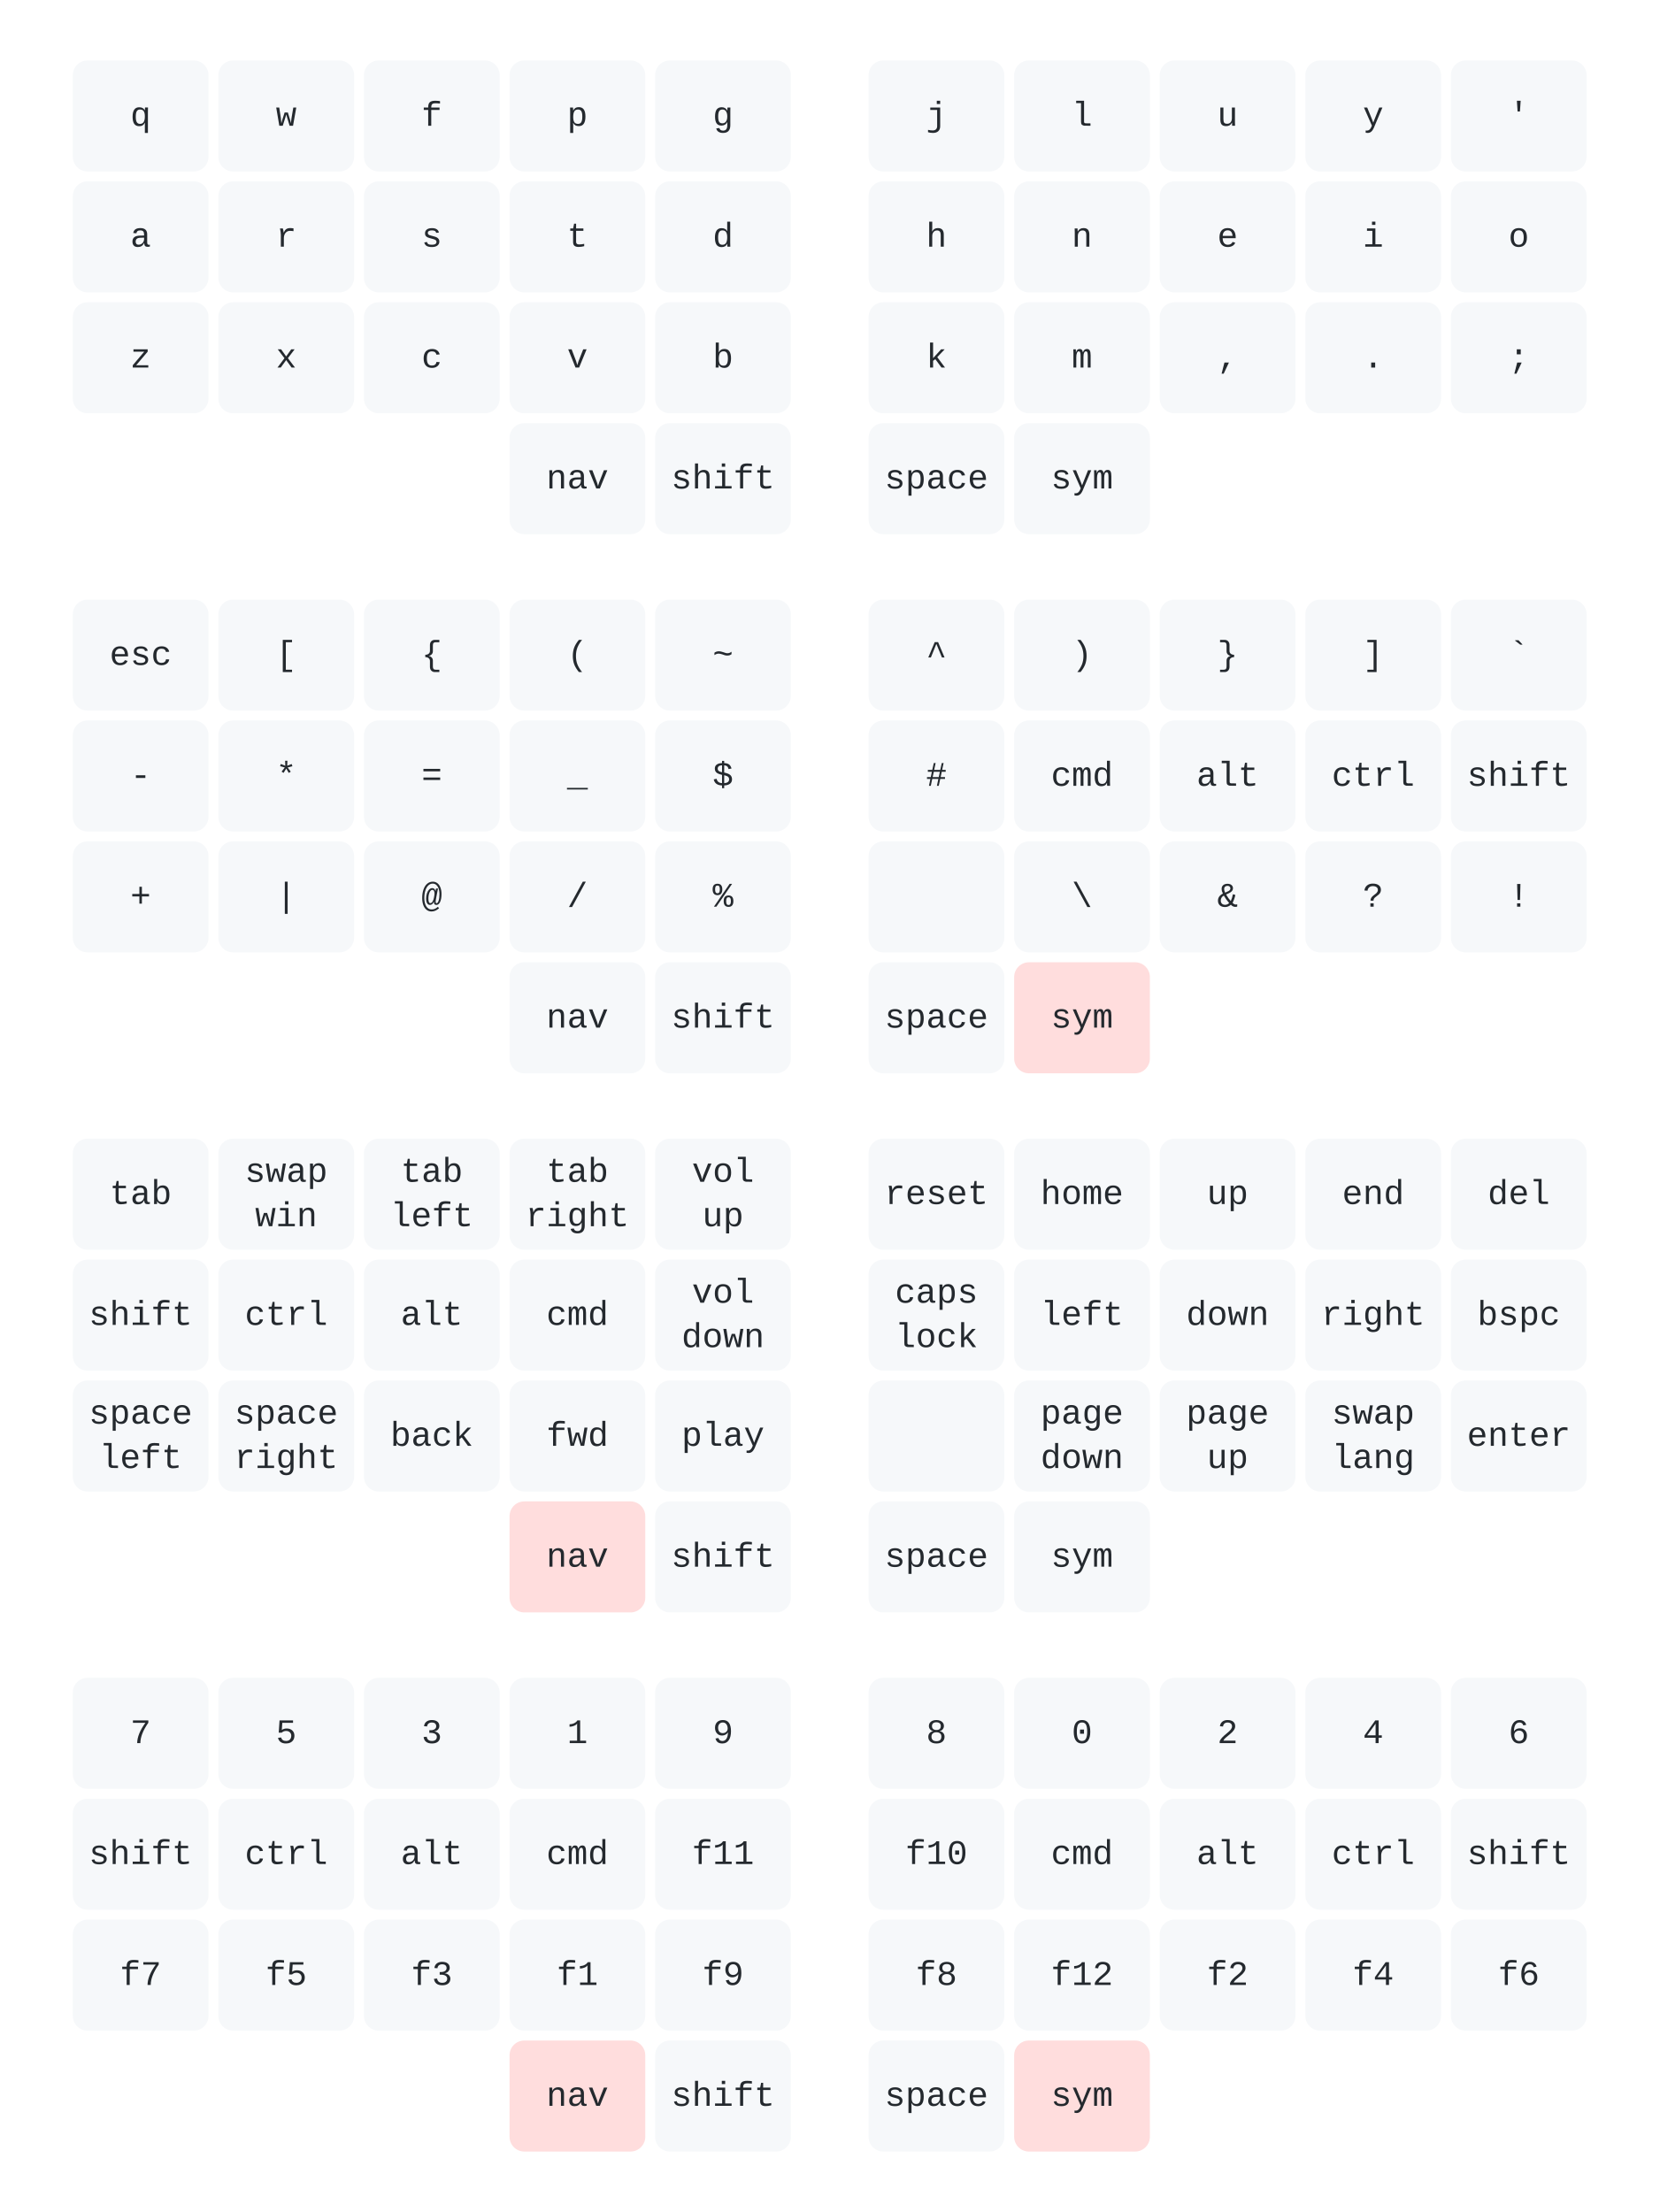
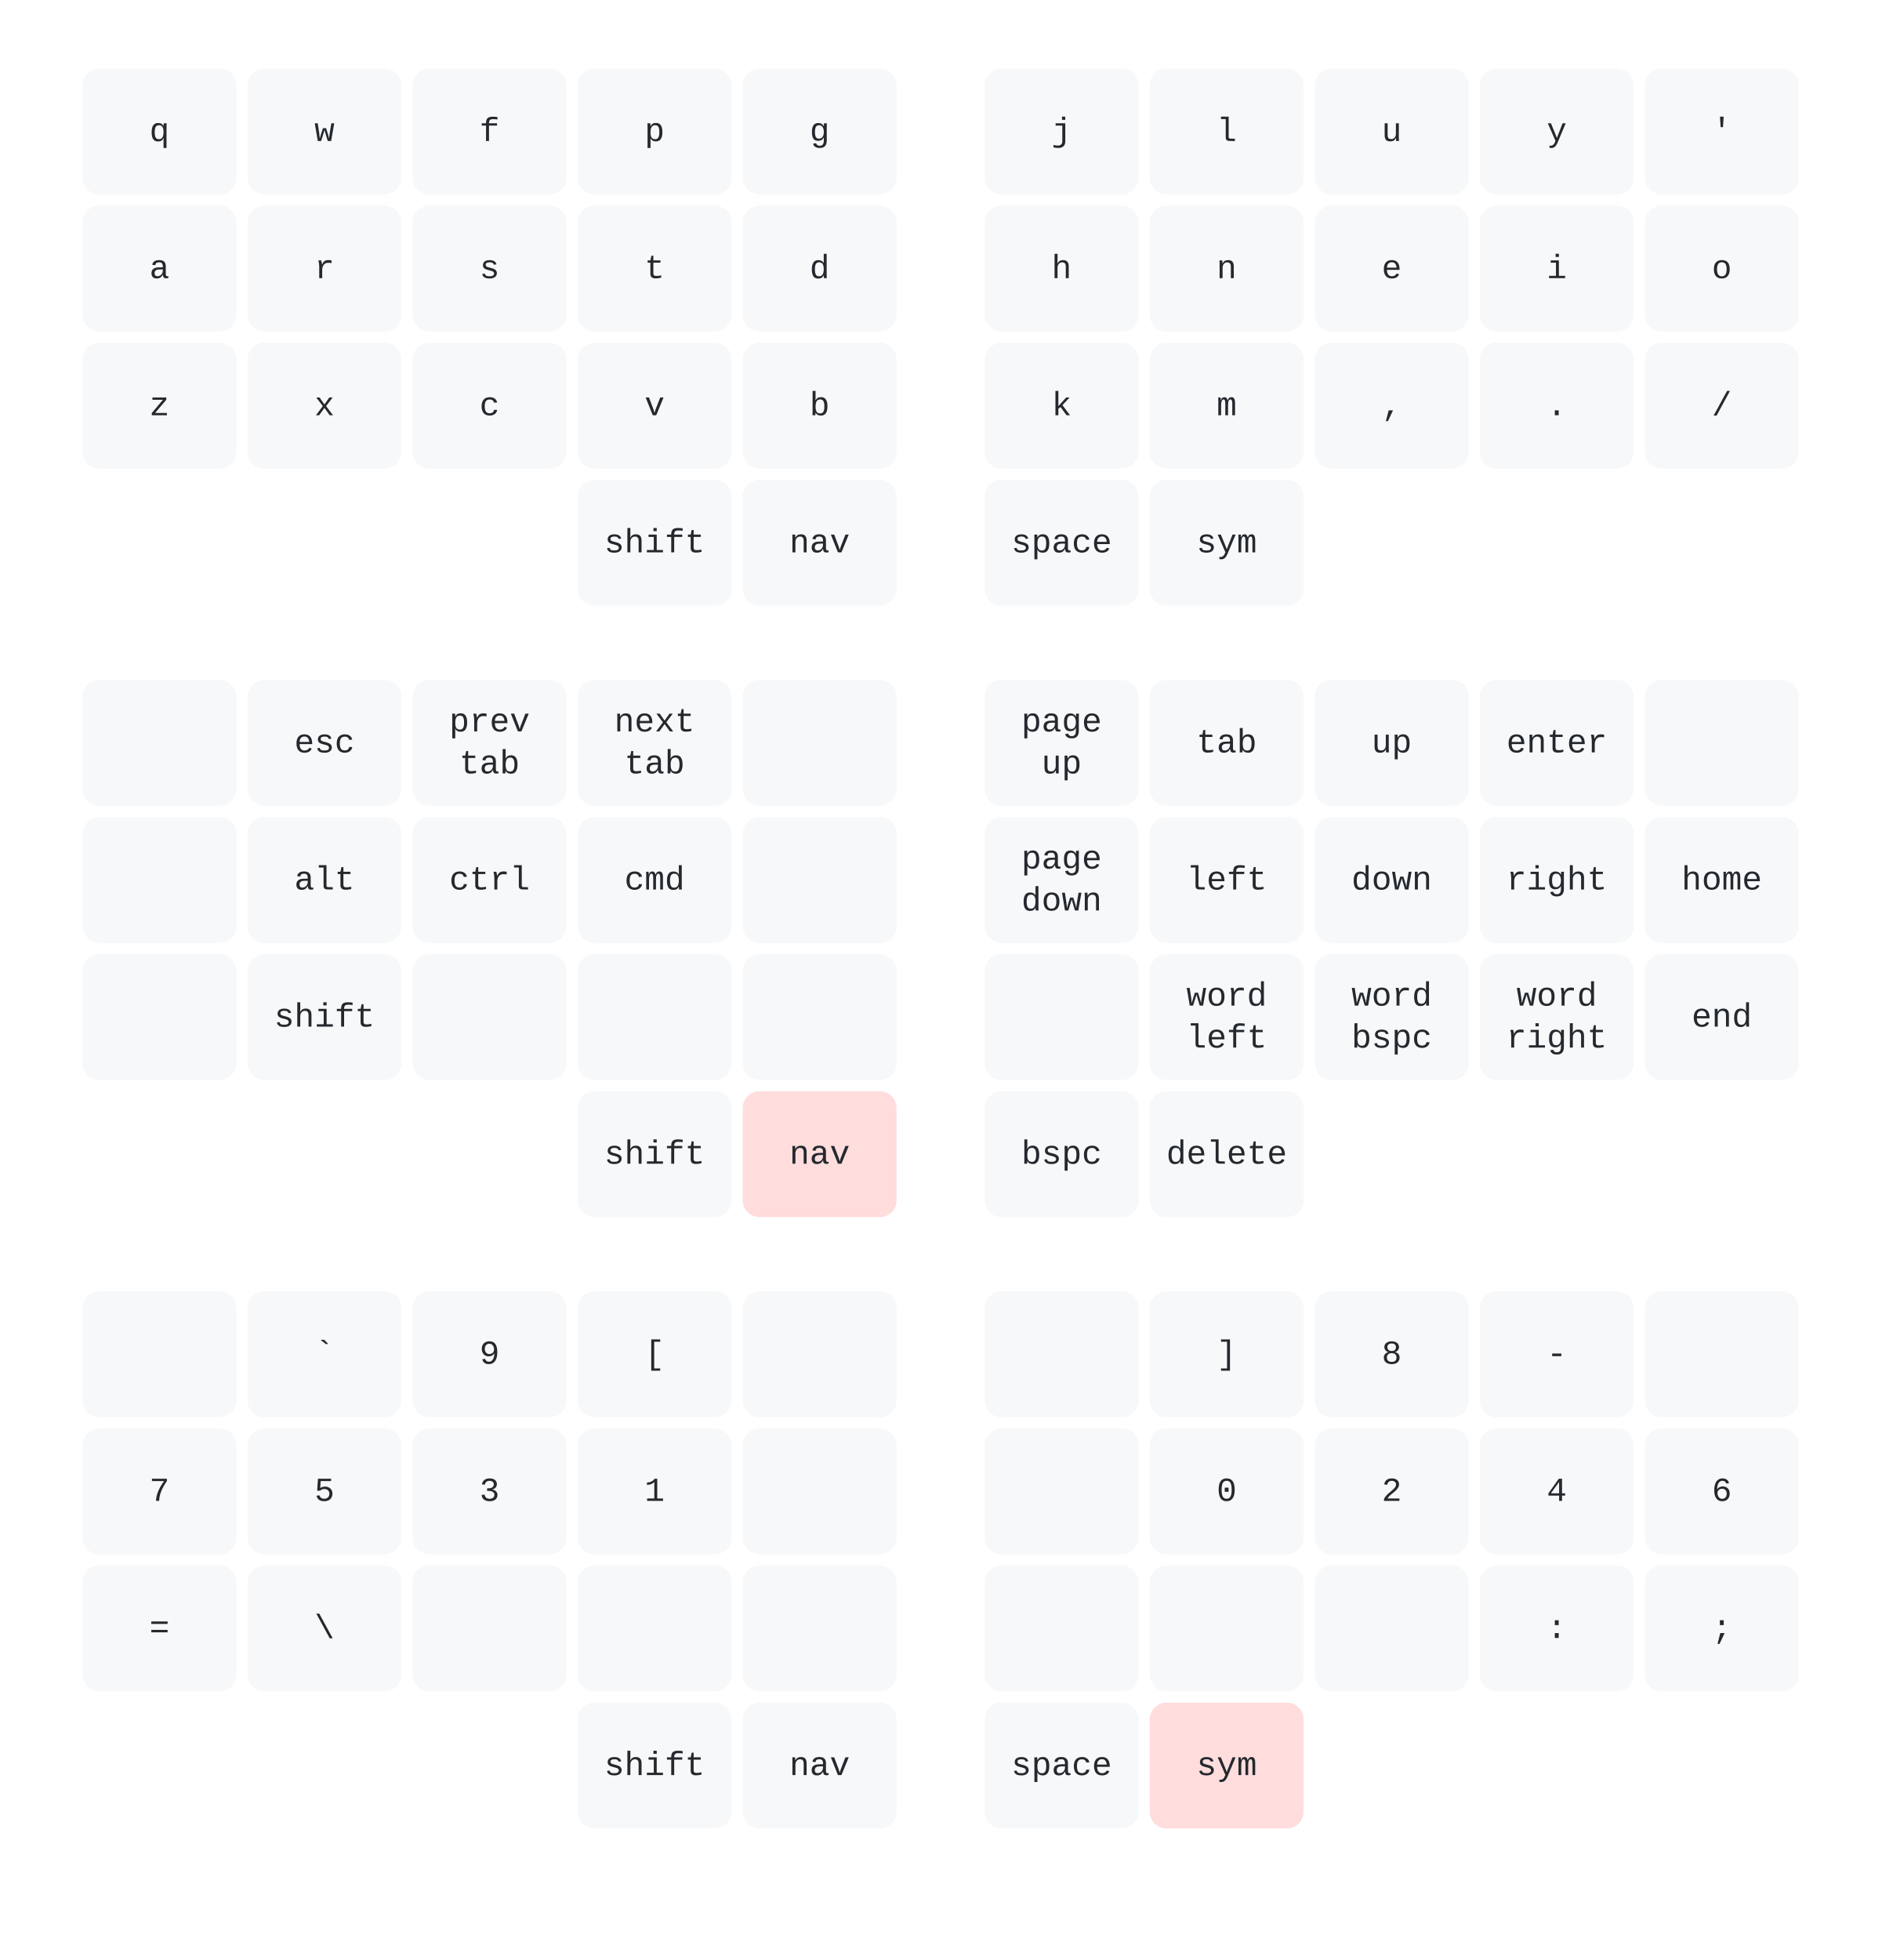
- <svg xmlns="http://www.w3.org/2000/svg" width="672.5" height="896.5" viewBox="0 0 672.5 896.5">
+ <svg xmlns="http://www.w3.org/2000/svg" width="672.5" height="700.5" viewBox="0 0 672.5 700.5">
  <style>
    svg {
        font-family: SFMono-Regular,Consolas,Liberation Mono,Menlo,monospace;
-         font-size: 14px;
+         font-size: 12px;
        font-kerning: normal;
        text-rendering: optimizeLegibility;
        fill: #24292e;
    }

    rect {
        fill: #f6f8fa;
    }

    .held {
        fill: #fdd;
    }
</style>
  <rect rx="6" ry="6" x="29.5" y="24.5" width="55" height="45" class="" />
  <text text-anchor="middle" dominant-baseline="middle" x="57.0" y="47.0">q</text>
  <rect rx="6" ry="6" x="88.5" y="24.5" width="55" height="45" class="" />
  <text text-anchor="middle" dominant-baseline="middle" x="116.0" y="47.0">w</text>
  <rect rx="6" ry="6" x="147.5" y="24.5" width="55" height="45" class="" />
  <text text-anchor="middle" dominant-baseline="middle" x="175.0" y="47.0">f</text>
  <rect rx="6" ry="6" x="206.5" y="24.5" width="55" height="45" class="" />
  <text text-anchor="middle" dominant-baseline="middle" x="234.0" y="47.0">p</text>
  <rect rx="6" ry="6" x="265.5" y="24.5" width="55" height="45" class="" />
  <text text-anchor="middle" dominant-baseline="middle" x="293.0" y="47.0">g</text>
  <rect rx="6" ry="6" x="29.5" y="73.5" width="55" height="45" class="" />
  <text text-anchor="middle" dominant-baseline="middle" x="57.0" y="96.0">a</text>
  <rect rx="6" ry="6" x="88.5" y="73.5" width="55" height="45" class="" />
  <text text-anchor="middle" dominant-baseline="middle" x="116.0" y="96.0">r</text>
  <rect rx="6" ry="6" x="147.5" y="73.5" width="55" height="45" class="" />
  <text text-anchor="middle" dominant-baseline="middle" x="175.0" y="96.0">s</text>
  <rect rx="6" ry="6" x="206.5" y="73.5" width="55" height="45" class="" />
  <text text-anchor="middle" dominant-baseline="middle" x="234.0" y="96.0">t</text>
  <rect rx="6" ry="6" x="265.5" y="73.5" width="55" height="45" class="" />
  <text text-anchor="middle" dominant-baseline="middle" x="293.0" y="96.0">d</text>
  <rect rx="6" ry="6" x="29.5" y="122.5" width="55" height="45" class="" />
  <text text-anchor="middle" dominant-baseline="middle" x="57.0" y="145.0">z</text>
  <rect rx="6" ry="6" x="88.5" y="122.5" width="55" height="45" class="" />
  <text text-anchor="middle" dominant-baseline="middle" x="116.0" y="145.0">x</text>
  <rect rx="6" ry="6" x="147.5" y="122.5" width="55" height="45" class="" />
  <text text-anchor="middle" dominant-baseline="middle" x="175.0" y="145.0">c</text>
  <rect rx="6" ry="6" x="206.5" y="122.5" width="55" height="45" class="" />
  <text text-anchor="middle" dominant-baseline="middle" x="234.0" y="145.0">v</text>
  <rect rx="6" ry="6" x="265.5" y="122.5" width="55" height="45" class="" />
  <text text-anchor="middle" dominant-baseline="middle" x="293.0" y="145.0">b</text>
  <rect rx="6" ry="6" x="352.0" y="24.5" width="55" height="45" class="" />
  <text text-anchor="middle" dominant-baseline="middle" x="379.5" y="47.0">j</text>
  <rect rx="6" ry="6" x="411.0" y="24.5" width="55" height="45" class="" />
  <text text-anchor="middle" dominant-baseline="middle" x="438.5" y="47.0">l</text>
  <rect rx="6" ry="6" x="470.0" y="24.5" width="55" height="45" class="" />
  <text text-anchor="middle" dominant-baseline="middle" x="497.5" y="47.0">u</text>
  <rect rx="6" ry="6" x="529.0" y="24.5" width="55" height="45" class="" />
  <text text-anchor="middle" dominant-baseline="middle" x="556.5" y="47.0">y</text>
  <rect rx="6" ry="6" x="588.0" y="24.5" width="55" height="45" class="" />
  <text text-anchor="middle" dominant-baseline="middle" x="615.5" y="47.0">'</text>
  <rect rx="6" ry="6" x="352.0" y="73.5" width="55" height="45" class="" />
  <text text-anchor="middle" dominant-baseline="middle" x="379.5" y="96.0">h</text>
  <rect rx="6" ry="6" x="411.0" y="73.5" width="55" height="45" class="" />
  <text text-anchor="middle" dominant-baseline="middle" x="438.5" y="96.0">n</text>
  <rect rx="6" ry="6" x="470.0" y="73.5" width="55" height="45" class="" />
  <text text-anchor="middle" dominant-baseline="middle" x="497.5" y="96.0">e</text>
  <rect rx="6" ry="6" x="529.0" y="73.5" width="55" height="45" class="" />
  <text text-anchor="middle" dominant-baseline="middle" x="556.5" y="96.0">i</text>
  <rect rx="6" ry="6" x="588.0" y="73.5" width="55" height="45" class="" />
  <text text-anchor="middle" dominant-baseline="middle" x="615.5" y="96.0">o</text>
  <rect rx="6" ry="6" x="352.0" y="122.5" width="55" height="45" class="" />
  <text text-anchor="middle" dominant-baseline="middle" x="379.5" y="145.0">k</text>
  <rect rx="6" ry="6" x="411.0" y="122.5" width="55" height="45" class="" />
  <text text-anchor="middle" dominant-baseline="middle" x="438.5" y="145.0">m</text>
  <rect rx="6" ry="6" x="470.0" y="122.5" width="55" height="45" class="" />
  <text text-anchor="middle" dominant-baseline="middle" x="497.5" y="145.0">,</text>
  <rect rx="6" ry="6" x="529.0" y="122.5" width="55" height="45" class="" />
  <text text-anchor="middle" dominant-baseline="middle" x="556.5" y="145.0">.</text>
  <rect rx="6" ry="6" x="588.0" y="122.5" width="55" height="45" class="" />
-   <text text-anchor="middle" dominant-baseline="middle" x="615.5" y="145.0">;</text>
+   <text text-anchor="middle" dominant-baseline="middle" x="615.5" y="145.0">/</text>
  <rect rx="6" ry="6" x="206.5" y="171.5" width="55" height="45" class="" />
-   <text text-anchor="middle" dominant-baseline="middle" x="234.0" y="194.0">nav</text>
+   <text text-anchor="middle" dominant-baseline="middle" x="234.0" y="194.0">shift</text>
  <rect rx="6" ry="6" x="265.5" y="171.5" width="55" height="45" class="" />
-   <text text-anchor="middle" dominant-baseline="middle" x="293.0" y="194.0">shift</text>
+   <text text-anchor="middle" dominant-baseline="middle" x="293.0" y="194.0">nav</text>
  <rect rx="6" ry="6" x="352.0" y="171.5" width="55" height="45" class="" />
  <text text-anchor="middle" dominant-baseline="middle" x="379.5" y="194.0">space</text>
  <rect rx="6" ry="6" x="411.0" y="171.5" width="55" height="45" class="" />
  <text text-anchor="middle" dominant-baseline="middle" x="438.5" y="194.0">sym</text>
  <rect rx="6" ry="6" x="29.5" y="243.0" width="55" height="45" class="" />
-   <text text-anchor="middle" dominant-baseline="middle" x="57.0" y="265.5">esc</text>
  <rect rx="6" ry="6" x="88.5" y="243.0" width="55" height="45" class="" />
-   <text text-anchor="middle" dominant-baseline="middle" x="116.0" y="265.5">[</text>
+   <text text-anchor="middle" dominant-baseline="middle" x="116.0" y="265.5">esc</text>
  <rect rx="6" ry="6" x="147.5" y="243.0" width="55" height="45" class="" />
-   <text text-anchor="middle" dominant-baseline="middle" x="175.0" y="265.5">{</text>
+   <text text-anchor="middle" dominant-baseline="middle" x="175.0" y="258.0">prev</text>
+   <text text-anchor="middle" dominant-baseline="middle" x="175.0" y="273.0">tab</text>
  <rect rx="6" ry="6" x="206.5" y="243.0" width="55" height="45" class="" />
-   <text text-anchor="middle" dominant-baseline="middle" x="234.0" y="265.5">(</text>
+   <text text-anchor="middle" dominant-baseline="middle" x="234.0" y="258.0">next</text>
+   <text text-anchor="middle" dominant-baseline="middle" x="234.0" y="273.0">tab</text>
  <rect rx="6" ry="6" x="265.5" y="243.0" width="55" height="45" class="" />
-   <text text-anchor="middle" dominant-baseline="middle" x="293.0" y="265.5">~</text>
  <rect rx="6" ry="6" x="29.5" y="292.0" width="55" height="45" class="" />
-   <text text-anchor="middle" dominant-baseline="middle" x="57.0" y="314.5">-</text>
  <rect rx="6" ry="6" x="88.5" y="292.0" width="55" height="45" class="" />
-   <text text-anchor="middle" dominant-baseline="middle" x="116.0" y="314.5">*</text>
+   <text text-anchor="middle" dominant-baseline="middle" x="116.0" y="314.5">alt</text>
  <rect rx="6" ry="6" x="147.5" y="292.0" width="55" height="45" class="" />
-   <text text-anchor="middle" dominant-baseline="middle" x="175.0" y="314.5">=</text>
+   <text text-anchor="middle" dominant-baseline="middle" x="175.0" y="314.5">ctrl</text>
  <rect rx="6" ry="6" x="206.5" y="292.0" width="55" height="45" class="" />
-   <text text-anchor="middle" dominant-baseline="middle" x="234.0" y="314.5">_</text>
+   <text text-anchor="middle" dominant-baseline="middle" x="234.0" y="314.5">cmd</text>
  <rect rx="6" ry="6" x="265.5" y="292.0" width="55" height="45" class="" />
-   <text text-anchor="middle" dominant-baseline="middle" x="293.0" y="314.5">$</text>
  <rect rx="6" ry="6" x="29.5" y="341.0" width="55" height="45" class="" />
-   <text text-anchor="middle" dominant-baseline="middle" x="57.0" y="363.5">+</text>
  <rect rx="6" ry="6" x="88.5" y="341.0" width="55" height="45" class="" />
-   <text text-anchor="middle" dominant-baseline="middle" x="116.0" y="363.5">|</text>
+   <text text-anchor="middle" dominant-baseline="middle" x="116.0" y="363.5">shift</text>
  <rect rx="6" ry="6" x="147.5" y="341.0" width="55" height="45" class="" />
-   <text text-anchor="middle" dominant-baseline="middle" x="175.0" y="363.5">@</text>
  <rect rx="6" ry="6" x="206.5" y="341.0" width="55" height="45" class="" />
-   <text text-anchor="middle" dominant-baseline="middle" x="234.0" y="363.5">/</text>
  <rect rx="6" ry="6" x="265.5" y="341.0" width="55" height="45" class="" />
-   <text text-anchor="middle" dominant-baseline="middle" x="293.0" y="363.5">%</text>
  <rect rx="6" ry="6" x="352.0" y="243.0" width="55" height="45" class="" />
-   <text text-anchor="middle" dominant-baseline="middle" x="379.5" y="265.5">^</text>
+   <text text-anchor="middle" dominant-baseline="middle" x="379.5" y="258.0">page</text>
+   <text text-anchor="middle" dominant-baseline="middle" x="379.5" y="273.0">up</text>
  <rect rx="6" ry="6" x="411.0" y="243.0" width="55" height="45" class="" />
-   <text text-anchor="middle" dominant-baseline="middle" x="438.5" y="265.5">)</text>
+   <text text-anchor="middle" dominant-baseline="middle" x="438.5" y="265.5">tab</text>
  <rect rx="6" ry="6" x="470.0" y="243.0" width="55" height="45" class="" />
-   <text text-anchor="middle" dominant-baseline="middle" x="497.5" y="265.5">}</text>
+   <text text-anchor="middle" dominant-baseline="middle" x="497.5" y="265.5">up</text>
  <rect rx="6" ry="6" x="529.0" y="243.0" width="55" height="45" class="" />
-   <text text-anchor="middle" dominant-baseline="middle" x="556.5" y="265.5">]</text>
+   <text text-anchor="middle" dominant-baseline="middle" x="556.5" y="265.5">enter</text>
  <rect rx="6" ry="6" x="588.0" y="243.0" width="55" height="45" class="" />
-   <text text-anchor="middle" dominant-baseline="middle" x="615.5" y="265.5">`</text>
  <rect rx="6" ry="6" x="352.0" y="292.0" width="55" height="45" class="" />
-   <text text-anchor="middle" dominant-baseline="middle" x="379.5" y="314.5">#</text>
+   <text text-anchor="middle" dominant-baseline="middle" x="379.5" y="307.0">page</text>
+   <text text-anchor="middle" dominant-baseline="middle" x="379.5" y="322.0">down</text>
  <rect rx="6" ry="6" x="411.0" y="292.0" width="55" height="45" class="" />
-   <text text-anchor="middle" dominant-baseline="middle" x="438.5" y="314.5">cmd</text>
+   <text text-anchor="middle" dominant-baseline="middle" x="438.5" y="314.5">left</text>
  <rect rx="6" ry="6" x="470.0" y="292.0" width="55" height="45" class="" />
-   <text text-anchor="middle" dominant-baseline="middle" x="497.5" y="314.5">alt</text>
+   <text text-anchor="middle" dominant-baseline="middle" x="497.5" y="314.5">down</text>
  <rect rx="6" ry="6" x="529.0" y="292.0" width="55" height="45" class="" />
-   <text text-anchor="middle" dominant-baseline="middle" x="556.5" y="314.5">ctrl</text>
+   <text text-anchor="middle" dominant-baseline="middle" x="556.5" y="314.5">right</text>
  <rect rx="6" ry="6" x="588.0" y="292.0" width="55" height="45" class="" />
-   <text text-anchor="middle" dominant-baseline="middle" x="615.5" y="314.5">shift</text>
+   <text text-anchor="middle" dominant-baseline="middle" x="615.5" y="314.5">home</text>
  <rect rx="6" ry="6" x="352.0" y="341.0" width="55" height="45" class="" />
  <rect rx="6" ry="6" x="411.0" y="341.0" width="55" height="45" class="" />
-   <text text-anchor="middle" dominant-baseline="middle" x="438.5" y="363.5">\</text>
+   <text text-anchor="middle" dominant-baseline="middle" x="438.5" y="356.0">word</text>
+   <text text-anchor="middle" dominant-baseline="middle" x="438.5" y="371.0">left</text>
  <rect rx="6" ry="6" x="470.0" y="341.0" width="55" height="45" class="" />
-   <text text-anchor="middle" dominant-baseline="middle" x="497.5" y="363.5">&amp;</text>
+   <text text-anchor="middle" dominant-baseline="middle" x="497.5" y="356.0">word</text>
+   <text text-anchor="middle" dominant-baseline="middle" x="497.5" y="371.0">bspc</text>
  <rect rx="6" ry="6" x="529.0" y="341.0" width="55" height="45" class="" />
-   <text text-anchor="middle" dominant-baseline="middle" x="556.5" y="363.5">?</text>
+   <text text-anchor="middle" dominant-baseline="middle" x="556.5" y="356.0">word</text>
+   <text text-anchor="middle" dominant-baseline="middle" x="556.5" y="371.0">right</text>
  <rect rx="6" ry="6" x="588.0" y="341.0" width="55" height="45" class="" />
-   <text text-anchor="middle" dominant-baseline="middle" x="615.5" y="363.5">!</text>
+   <text text-anchor="middle" dominant-baseline="middle" x="615.5" y="363.5">end</text>
  <rect rx="6" ry="6" x="206.5" y="390.0" width="55" height="45" class="" />
-   <text text-anchor="middle" dominant-baseline="middle" x="234.0" y="412.5">nav</text>
-   <rect rx="6" ry="6" x="265.5" y="390.0" width="55" height="45" class="" />
-   <text text-anchor="middle" dominant-baseline="middle" x="293.0" y="412.5">shift</text>
+   <text text-anchor="middle" dominant-baseline="middle" x="234.0" y="412.5">shift</text>
+   <rect rx="6" ry="6" x="265.5" y="390.0" width="55" height="45" class="held" />
+   <text text-anchor="middle" dominant-baseline="middle" x="293.0" y="412.5">nav</text>
  <rect rx="6" ry="6" x="352.0" y="390.0" width="55" height="45" class="" />
-   <text text-anchor="middle" dominant-baseline="middle" x="379.5" y="412.5">space</text>
-   <rect rx="6" ry="6" x="411.0" y="390.0" width="55" height="45" class="held" />
-   <text text-anchor="middle" dominant-baseline="middle" x="438.5" y="412.5">sym</text>
+   <text text-anchor="middle" dominant-baseline="middle" x="379.5" y="412.5">bspc</text>
+   <rect rx="6" ry="6" x="411.0" y="390.0" width="55" height="45" class="" />
+   <text text-anchor="middle" dominant-baseline="middle" x="438.5" y="412.5">delete</text>
  <rect rx="6" ry="6" x="29.5" y="461.5" width="55" height="45" class="" />
-   <text text-anchor="middle" dominant-baseline="middle" x="57.0" y="484.0">tab</text>
  <rect rx="6" ry="6" x="88.5" y="461.5" width="55" height="45" class="" />
-   <text text-anchor="middle" dominant-baseline="middle" x="116.0" y="475.0">swap</text>
-   <text text-anchor="middle" dominant-baseline="middle" x="116.0" y="493.0">win</text>
+   <text text-anchor="middle" dominant-baseline="middle" x="116.0" y="484.0">`</text>
  <rect rx="6" ry="6" x="147.5" y="461.5" width="55" height="45" class="" />
-   <text text-anchor="middle" dominant-baseline="middle" x="175.0" y="475.0">tab</text>
-   <text text-anchor="middle" dominant-baseline="middle" x="175.0" y="493.0">left</text>
+   <text text-anchor="middle" dominant-baseline="middle" x="175.0" y="484.0">9</text>
  <rect rx="6" ry="6" x="206.5" y="461.5" width="55" height="45" class="" />
-   <text text-anchor="middle" dominant-baseline="middle" x="234.0" y="475.0">tab</text>
-   <text text-anchor="middle" dominant-baseline="middle" x="234.0" y="493.0">right</text>
+   <text text-anchor="middle" dominant-baseline="middle" x="234.0" y="484.0">[</text>
  <rect rx="6" ry="6" x="265.5" y="461.5" width="55" height="45" class="" />
-   <text text-anchor="middle" dominant-baseline="middle" x="293.0" y="475.0">vol</text>
-   <text text-anchor="middle" dominant-baseline="middle" x="293.0" y="493.0">up</text>
  <rect rx="6" ry="6" x="29.5" y="510.5" width="55" height="45" class="" />
-   <text text-anchor="middle" dominant-baseline="middle" x="57.0" y="533.0">shift</text>
+   <text text-anchor="middle" dominant-baseline="middle" x="57.0" y="533.0">7</text>
  <rect rx="6" ry="6" x="88.5" y="510.5" width="55" height="45" class="" />
-   <text text-anchor="middle" dominant-baseline="middle" x="116.0" y="533.0">ctrl</text>
+   <text text-anchor="middle" dominant-baseline="middle" x="116.0" y="533.0">5</text>
  <rect rx="6" ry="6" x="147.5" y="510.5" width="55" height="45" class="" />
-   <text text-anchor="middle" dominant-baseline="middle" x="175.0" y="533.0">alt</text>
+   <text text-anchor="middle" dominant-baseline="middle" x="175.0" y="533.0">3</text>
  <rect rx="6" ry="6" x="206.5" y="510.5" width="55" height="45" class="" />
-   <text text-anchor="middle" dominant-baseline="middle" x="234.0" y="533.0">cmd</text>
+   <text text-anchor="middle" dominant-baseline="middle" x="234.0" y="533.0">1</text>
  <rect rx="6" ry="6" x="265.5" y="510.5" width="55" height="45" class="" />
-   <text text-anchor="middle" dominant-baseline="middle" x="293.0" y="524.0">vol</text>
-   <text text-anchor="middle" dominant-baseline="middle" x="293.0" y="542.0">down</text>
  <rect rx="6" ry="6" x="29.5" y="559.5" width="55" height="45" class="" />
-   <text text-anchor="middle" dominant-baseline="middle" x="57.0" y="573.0">space</text>
-   <text text-anchor="middle" dominant-baseline="middle" x="57.0" y="591.0">left</text>
+   <text text-anchor="middle" dominant-baseline="middle" x="57.0" y="582.0">=</text>
  <rect rx="6" ry="6" x="88.5" y="559.5" width="55" height="45" class="" />
-   <text text-anchor="middle" dominant-baseline="middle" x="116.0" y="573.0">space</text>
-   <text text-anchor="middle" dominant-baseline="middle" x="116.0" y="591.0">right</text>
+   <text text-anchor="middle" dominant-baseline="middle" x="116.0" y="582.0">\</text>
  <rect rx="6" ry="6" x="147.5" y="559.5" width="55" height="45" class="" />
-   <text text-anchor="middle" dominant-baseline="middle" x="175.0" y="582.0">back</text>
  <rect rx="6" ry="6" x="206.5" y="559.5" width="55" height="45" class="" />
-   <text text-anchor="middle" dominant-baseline="middle" x="234.0" y="582.0">fwd</text>
  <rect rx="6" ry="6" x="265.5" y="559.5" width="55" height="45" class="" />
-   <text text-anchor="middle" dominant-baseline="middle" x="293.0" y="582.0">play</text>
  <rect rx="6" ry="6" x="352.0" y="461.5" width="55" height="45" class="" />
-   <text text-anchor="middle" dominant-baseline="middle" x="379.5" y="484.0">reset</text>
  <rect rx="6" ry="6" x="411.0" y="461.5" width="55" height="45" class="" />
-   <text text-anchor="middle" dominant-baseline="middle" x="438.5" y="484.0">home</text>
+   <text text-anchor="middle" dominant-baseline="middle" x="438.5" y="484.0">]</text>
  <rect rx="6" ry="6" x="470.0" y="461.5" width="55" height="45" class="" />
-   <text text-anchor="middle" dominant-baseline="middle" x="497.5" y="484.0">up</text>
+   <text text-anchor="middle" dominant-baseline="middle" x="497.5" y="484.0">8</text>
  <rect rx="6" ry="6" x="529.0" y="461.5" width="55" height="45" class="" />
-   <text text-anchor="middle" dominant-baseline="middle" x="556.5" y="484.0">end</text>
+   <text text-anchor="middle" dominant-baseline="middle" x="556.5" y="484.0">-</text>
  <rect rx="6" ry="6" x="588.0" y="461.5" width="55" height="45" class="" />
-   <text text-anchor="middle" dominant-baseline="middle" x="615.5" y="484.0">del</text>
  <rect rx="6" ry="6" x="352.0" y="510.5" width="55" height="45" class="" />
-   <text text-anchor="middle" dominant-baseline="middle" x="379.5" y="524.0">caps</text>
-   <text text-anchor="middle" dominant-baseline="middle" x="379.5" y="542.0">lock</text>
  <rect rx="6" ry="6" x="411.0" y="510.5" width="55" height="45" class="" />
-   <text text-anchor="middle" dominant-baseline="middle" x="438.5" y="533.0">left</text>
+   <text text-anchor="middle" dominant-baseline="middle" x="438.5" y="533.0">0</text>
  <rect rx="6" ry="6" x="470.0" y="510.5" width="55" height="45" class="" />
-   <text text-anchor="middle" dominant-baseline="middle" x="497.5" y="533.0">down</text>
+   <text text-anchor="middle" dominant-baseline="middle" x="497.5" y="533.0">2</text>
  <rect rx="6" ry="6" x="529.0" y="510.5" width="55" height="45" class="" />
-   <text text-anchor="middle" dominant-baseline="middle" x="556.5" y="533.0">right</text>
+   <text text-anchor="middle" dominant-baseline="middle" x="556.5" y="533.0">4</text>
  <rect rx="6" ry="6" x="588.0" y="510.5" width="55" height="45" class="" />
-   <text text-anchor="middle" dominant-baseline="middle" x="615.5" y="533.0">bspc</text>
+   <text text-anchor="middle" dominant-baseline="middle" x="615.5" y="533.0">6</text>
  <rect rx="6" ry="6" x="352.0" y="559.5" width="55" height="45" class="" />
  <rect rx="6" ry="6" x="411.0" y="559.5" width="55" height="45" class="" />
-   <text text-anchor="middle" dominant-baseline="middle" x="438.5" y="573.0">page</text>
-   <text text-anchor="middle" dominant-baseline="middle" x="438.5" y="591.0">down</text>
  <rect rx="6" ry="6" x="470.0" y="559.5" width="55" height="45" class="" />
-   <text text-anchor="middle" dominant-baseline="middle" x="497.5" y="573.0">page</text>
-   <text text-anchor="middle" dominant-baseline="middle" x="497.5" y="591.0">up</text>
  <rect rx="6" ry="6" x="529.0" y="559.5" width="55" height="45" class="" />
-   <text text-anchor="middle" dominant-baseline="middle" x="556.5" y="573.0">swap</text>
-   <text text-anchor="middle" dominant-baseline="middle" x="556.5" y="591.0">lang</text>
+   <text text-anchor="middle" dominant-baseline="middle" x="556.5" y="582.0">:</text>
  <rect rx="6" ry="6" x="588.0" y="559.5" width="55" height="45" class="" />
-   <text text-anchor="middle" dominant-baseline="middle" x="615.5" y="582.0">enter</text>
-   <rect rx="6" ry="6" x="206.5" y="608.5" width="55" height="45" class="held" />
-   <text text-anchor="middle" dominant-baseline="middle" x="234.0" y="631.0">nav</text>
+   <text text-anchor="middle" dominant-baseline="middle" x="615.5" y="582.0">;</text>
+   <rect rx="6" ry="6" x="206.5" y="608.5" width="55" height="45" class="" />
+   <text text-anchor="middle" dominant-baseline="middle" x="234.0" y="631.0">shift</text>
  <rect rx="6" ry="6" x="265.5" y="608.5" width="55" height="45" class="" />
-   <text text-anchor="middle" dominant-baseline="middle" x="293.0" y="631.0">shift</text>
+   <text text-anchor="middle" dominant-baseline="middle" x="293.0" y="631.0">nav</text>
  <rect rx="6" ry="6" x="352.0" y="608.5" width="55" height="45" class="" />
  <text text-anchor="middle" dominant-baseline="middle" x="379.5" y="631.0">space</text>
-   <rect rx="6" ry="6" x="411.0" y="608.5" width="55" height="45" class="" />
+   <rect rx="6" ry="6" x="411.0" y="608.5" width="55" height="45" class="held" />
  <text text-anchor="middle" dominant-baseline="middle" x="438.5" y="631.0">sym</text>
-   <rect rx="6" ry="6" x="29.5" y="680.0" width="55" height="45" class="" />
-   <text text-anchor="middle" dominant-baseline="middle" x="57.0" y="702.5">7</text>
-   <rect rx="6" ry="6" x="88.5" y="680.0" width="55" height="45" class="" />
-   <text text-anchor="middle" dominant-baseline="middle" x="116.0" y="702.5">5</text>
-   <rect rx="6" ry="6" x="147.5" y="680.0" width="55" height="45" class="" />
-   <text text-anchor="middle" dominant-baseline="middle" x="175.0" y="702.5">3</text>
-   <rect rx="6" ry="6" x="206.5" y="680.0" width="55" height="45" class="" />
-   <text text-anchor="middle" dominant-baseline="middle" x="234.0" y="702.5">1</text>
-   <rect rx="6" ry="6" x="265.5" y="680.0" width="55" height="45" class="" />
-   <text text-anchor="middle" dominant-baseline="middle" x="293.0" y="702.5">9</text>
-   <rect rx="6" ry="6" x="29.5" y="729.0" width="55" height="45" class="" />
-   <text text-anchor="middle" dominant-baseline="middle" x="57.0" y="751.5">shift</text>
-   <rect rx="6" ry="6" x="88.5" y="729.0" width="55" height="45" class="" />
-   <text text-anchor="middle" dominant-baseline="middle" x="116.0" y="751.5">ctrl</text>
-   <rect rx="6" ry="6" x="147.5" y="729.0" width="55" height="45" class="" />
-   <text text-anchor="middle" dominant-baseline="middle" x="175.0" y="751.5">alt</text>
-   <rect rx="6" ry="6" x="206.5" y="729.0" width="55" height="45" class="" />
-   <text text-anchor="middle" dominant-baseline="middle" x="234.0" y="751.5">cmd</text>
-   <rect rx="6" ry="6" x="265.5" y="729.0" width="55" height="45" class="" />
-   <text text-anchor="middle" dominant-baseline="middle" x="293.0" y="751.5">f11</text>
-   <rect rx="6" ry="6" x="29.5" y="778.0" width="55" height="45" class="" />
-   <text text-anchor="middle" dominant-baseline="middle" x="57.0" y="800.5">f7</text>
-   <rect rx="6" ry="6" x="88.5" y="778.0" width="55" height="45" class="" />
-   <text text-anchor="middle" dominant-baseline="middle" x="116.0" y="800.5">f5</text>
-   <rect rx="6" ry="6" x="147.5" y="778.0" width="55" height="45" class="" />
-   <text text-anchor="middle" dominant-baseline="middle" x="175.0" y="800.5">f3</text>
-   <rect rx="6" ry="6" x="206.5" y="778.0" width="55" height="45" class="" />
-   <text text-anchor="middle" dominant-baseline="middle" x="234.0" y="800.5">f1</text>
-   <rect rx="6" ry="6" x="265.5" y="778.0" width="55" height="45" class="" />
-   <text text-anchor="middle" dominant-baseline="middle" x="293.0" y="800.5">f9</text>
-   <rect rx="6" ry="6" x="352.0" y="680.0" width="55" height="45" class="" />
-   <text text-anchor="middle" dominant-baseline="middle" x="379.5" y="702.5">8</text>
-   <rect rx="6" ry="6" x="411.0" y="680.0" width="55" height="45" class="" />
-   <text text-anchor="middle" dominant-baseline="middle" x="438.5" y="702.5">0</text>
-   <rect rx="6" ry="6" x="470.0" y="680.0" width="55" height="45" class="" />
-   <text text-anchor="middle" dominant-baseline="middle" x="497.5" y="702.5">2</text>
-   <rect rx="6" ry="6" x="529.0" y="680.0" width="55" height="45" class="" />
-   <text text-anchor="middle" dominant-baseline="middle" x="556.5" y="702.5">4</text>
-   <rect rx="6" ry="6" x="588.0" y="680.0" width="55" height="45" class="" />
-   <text text-anchor="middle" dominant-baseline="middle" x="615.5" y="702.5">6</text>
-   <rect rx="6" ry="6" x="352.0" y="729.0" width="55" height="45" class="" />
-   <text text-anchor="middle" dominant-baseline="middle" x="379.5" y="751.5">f10</text>
-   <rect rx="6" ry="6" x="411.0" y="729.0" width="55" height="45" class="" />
-   <text text-anchor="middle" dominant-baseline="middle" x="438.5" y="751.5">cmd</text>
-   <rect rx="6" ry="6" x="470.0" y="729.0" width="55" height="45" class="" />
-   <text text-anchor="middle" dominant-baseline="middle" x="497.5" y="751.5">alt</text>
-   <rect rx="6" ry="6" x="529.0" y="729.0" width="55" height="45" class="" />
-   <text text-anchor="middle" dominant-baseline="middle" x="556.5" y="751.5">ctrl</text>
-   <rect rx="6" ry="6" x="588.0" y="729.0" width="55" height="45" class="" />
-   <text text-anchor="middle" dominant-baseline="middle" x="615.5" y="751.5">shift</text>
-   <rect rx="6" ry="6" x="352.0" y="778.0" width="55" height="45" class="" />
-   <text text-anchor="middle" dominant-baseline="middle" x="379.5" y="800.5">f8</text>
-   <rect rx="6" ry="6" x="411.0" y="778.0" width="55" height="45" class="" />
-   <text text-anchor="middle" dominant-baseline="middle" x="438.5" y="800.5">f12</text>
-   <rect rx="6" ry="6" x="470.0" y="778.0" width="55" height="45" class="" />
-   <text text-anchor="middle" dominant-baseline="middle" x="497.5" y="800.5">f2</text>
-   <rect rx="6" ry="6" x="529.0" y="778.0" width="55" height="45" class="" />
-   <text text-anchor="middle" dominant-baseline="middle" x="556.5" y="800.5">f4</text>
-   <rect rx="6" ry="6" x="588.0" y="778.0" width="55" height="45" class="" />
-   <text text-anchor="middle" dominant-baseline="middle" x="615.5" y="800.5">f6</text>
-   <rect rx="6" ry="6" x="206.5" y="827.0" width="55" height="45" class="held" />
-   <text text-anchor="middle" dominant-baseline="middle" x="234.0" y="849.5">nav</text>
-   <rect rx="6" ry="6" x="265.5" y="827.0" width="55" height="45" class="" />
-   <text text-anchor="middle" dominant-baseline="middle" x="293.0" y="849.5">shift</text>
-   <rect rx="6" ry="6" x="352.0" y="827.0" width="55" height="45" class="" />
-   <text text-anchor="middle" dominant-baseline="middle" x="379.5" y="849.5">space</text>
-   <rect rx="6" ry="6" x="411.0" y="827.0" width="55" height="45" class="held" />
-   <text text-anchor="middle" dominant-baseline="middle" x="438.5" y="849.5">sym</text>
</svg>
